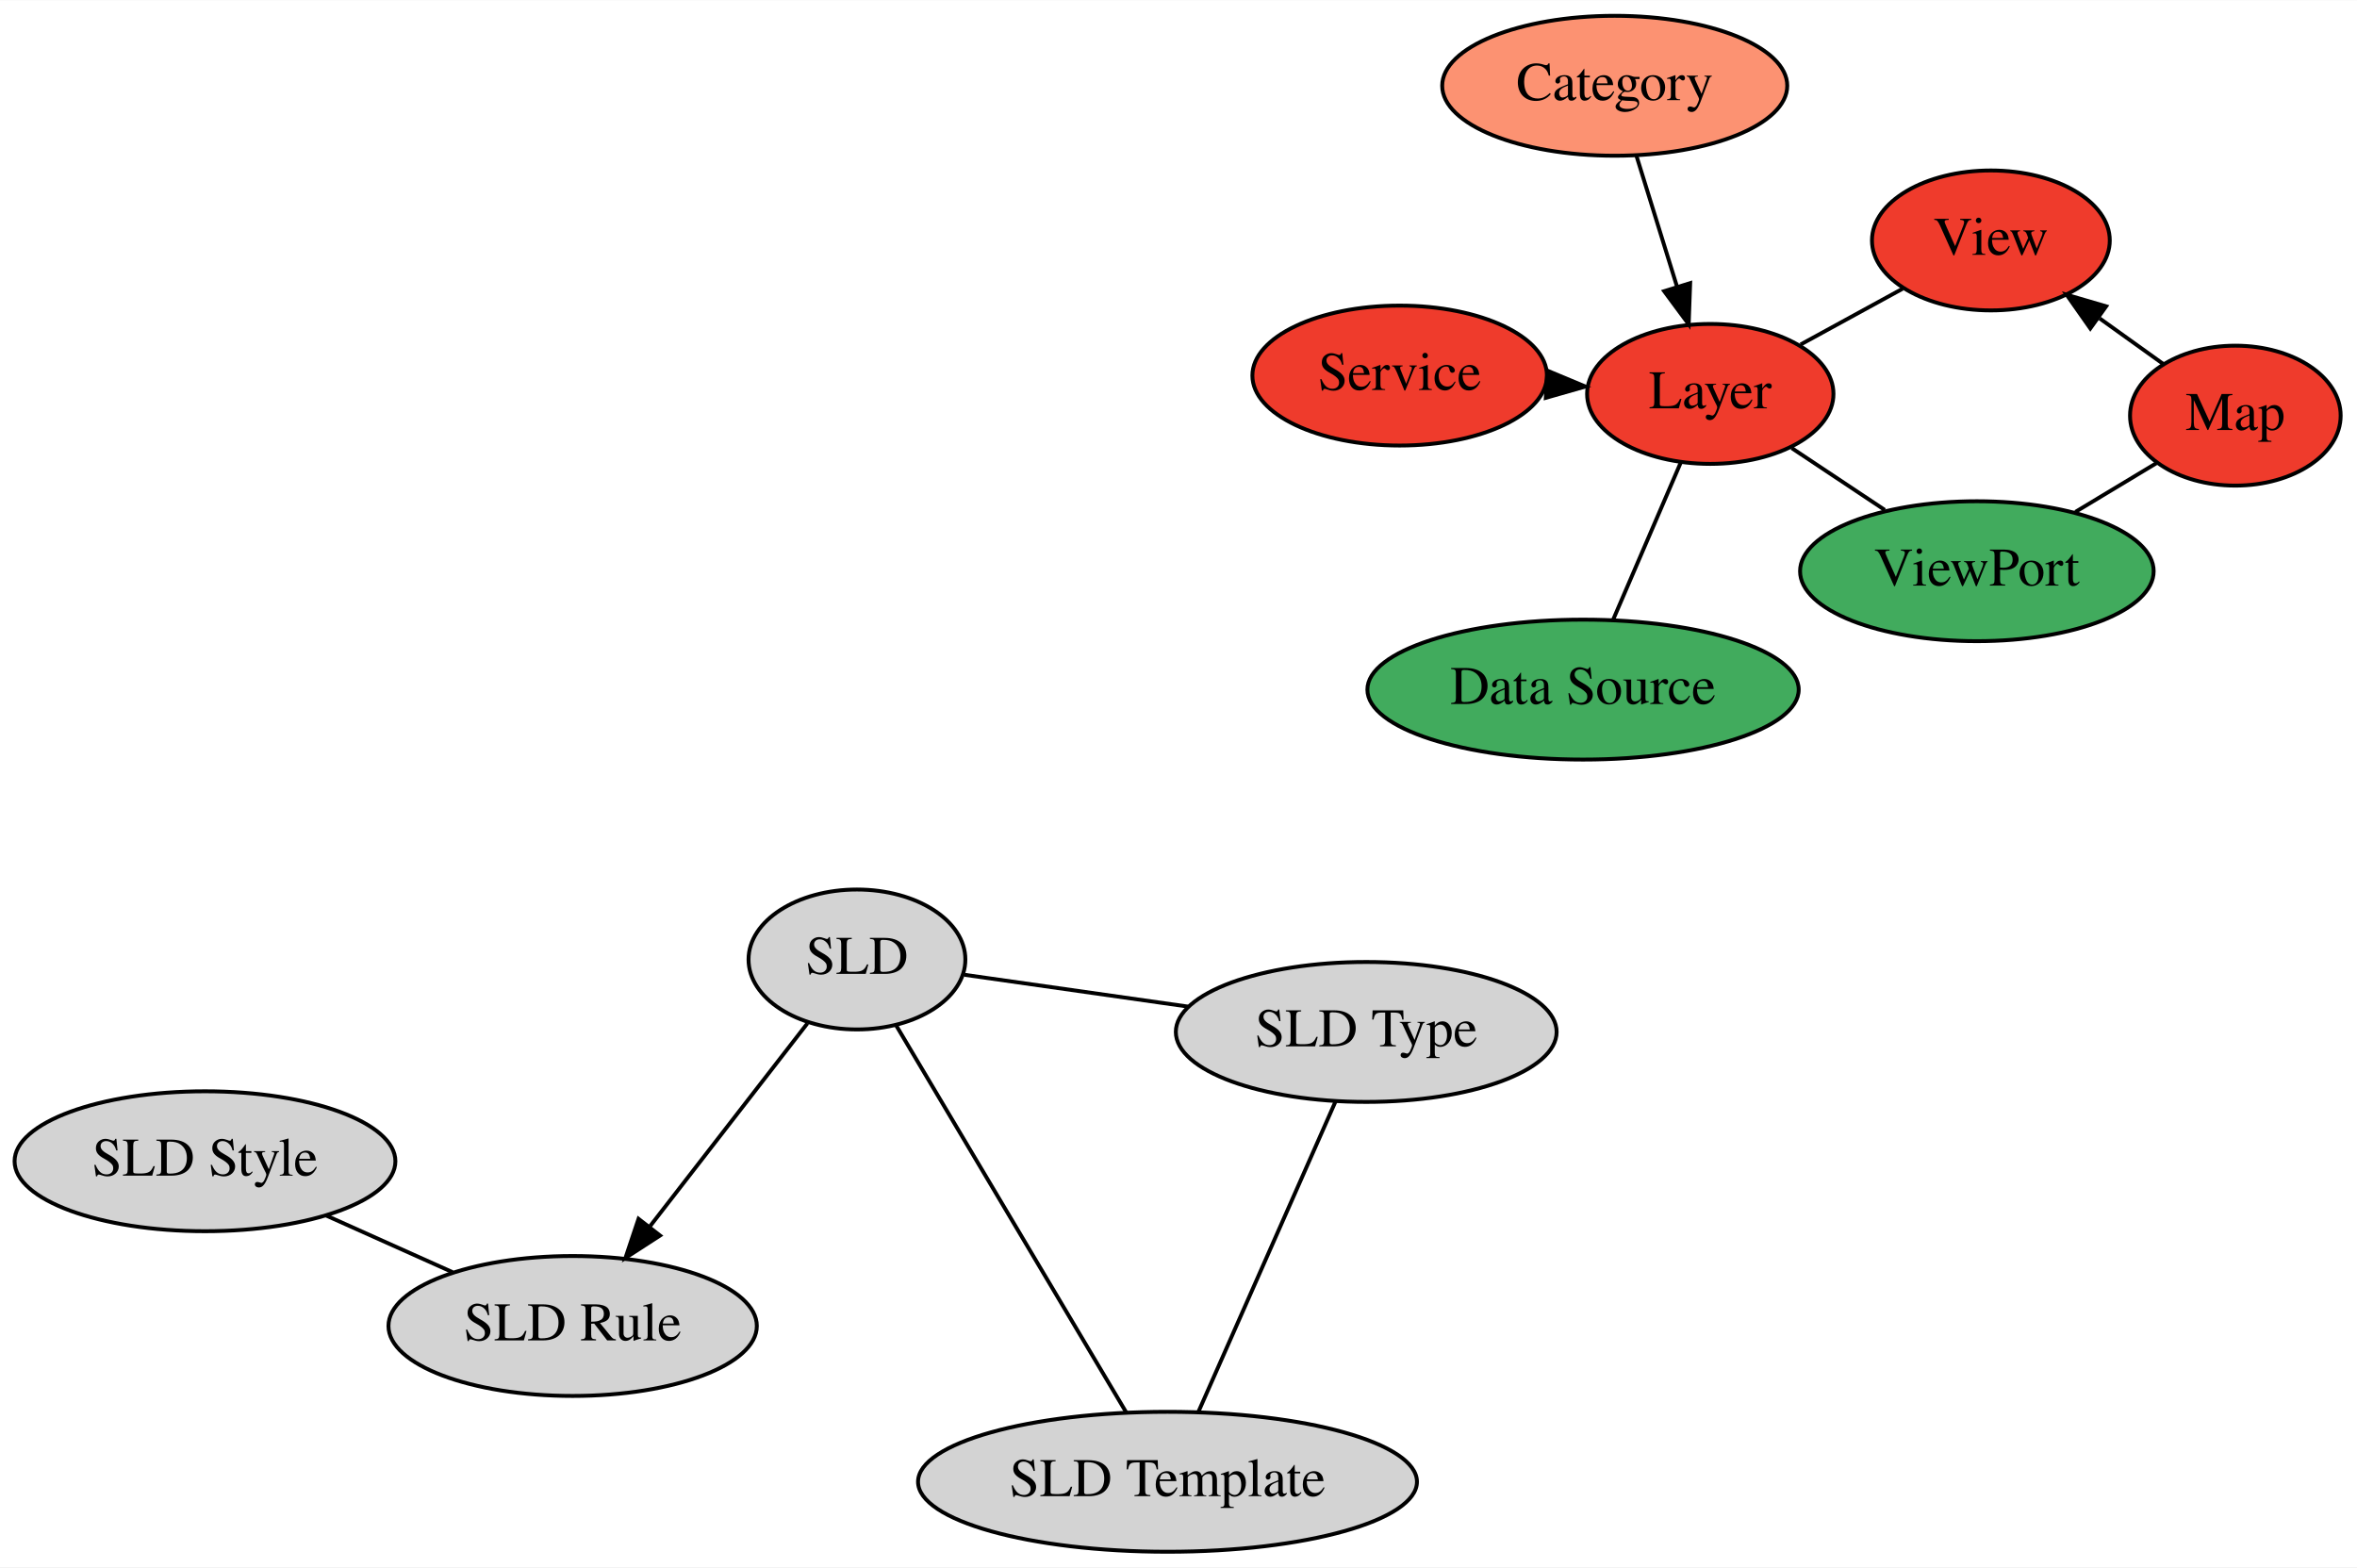
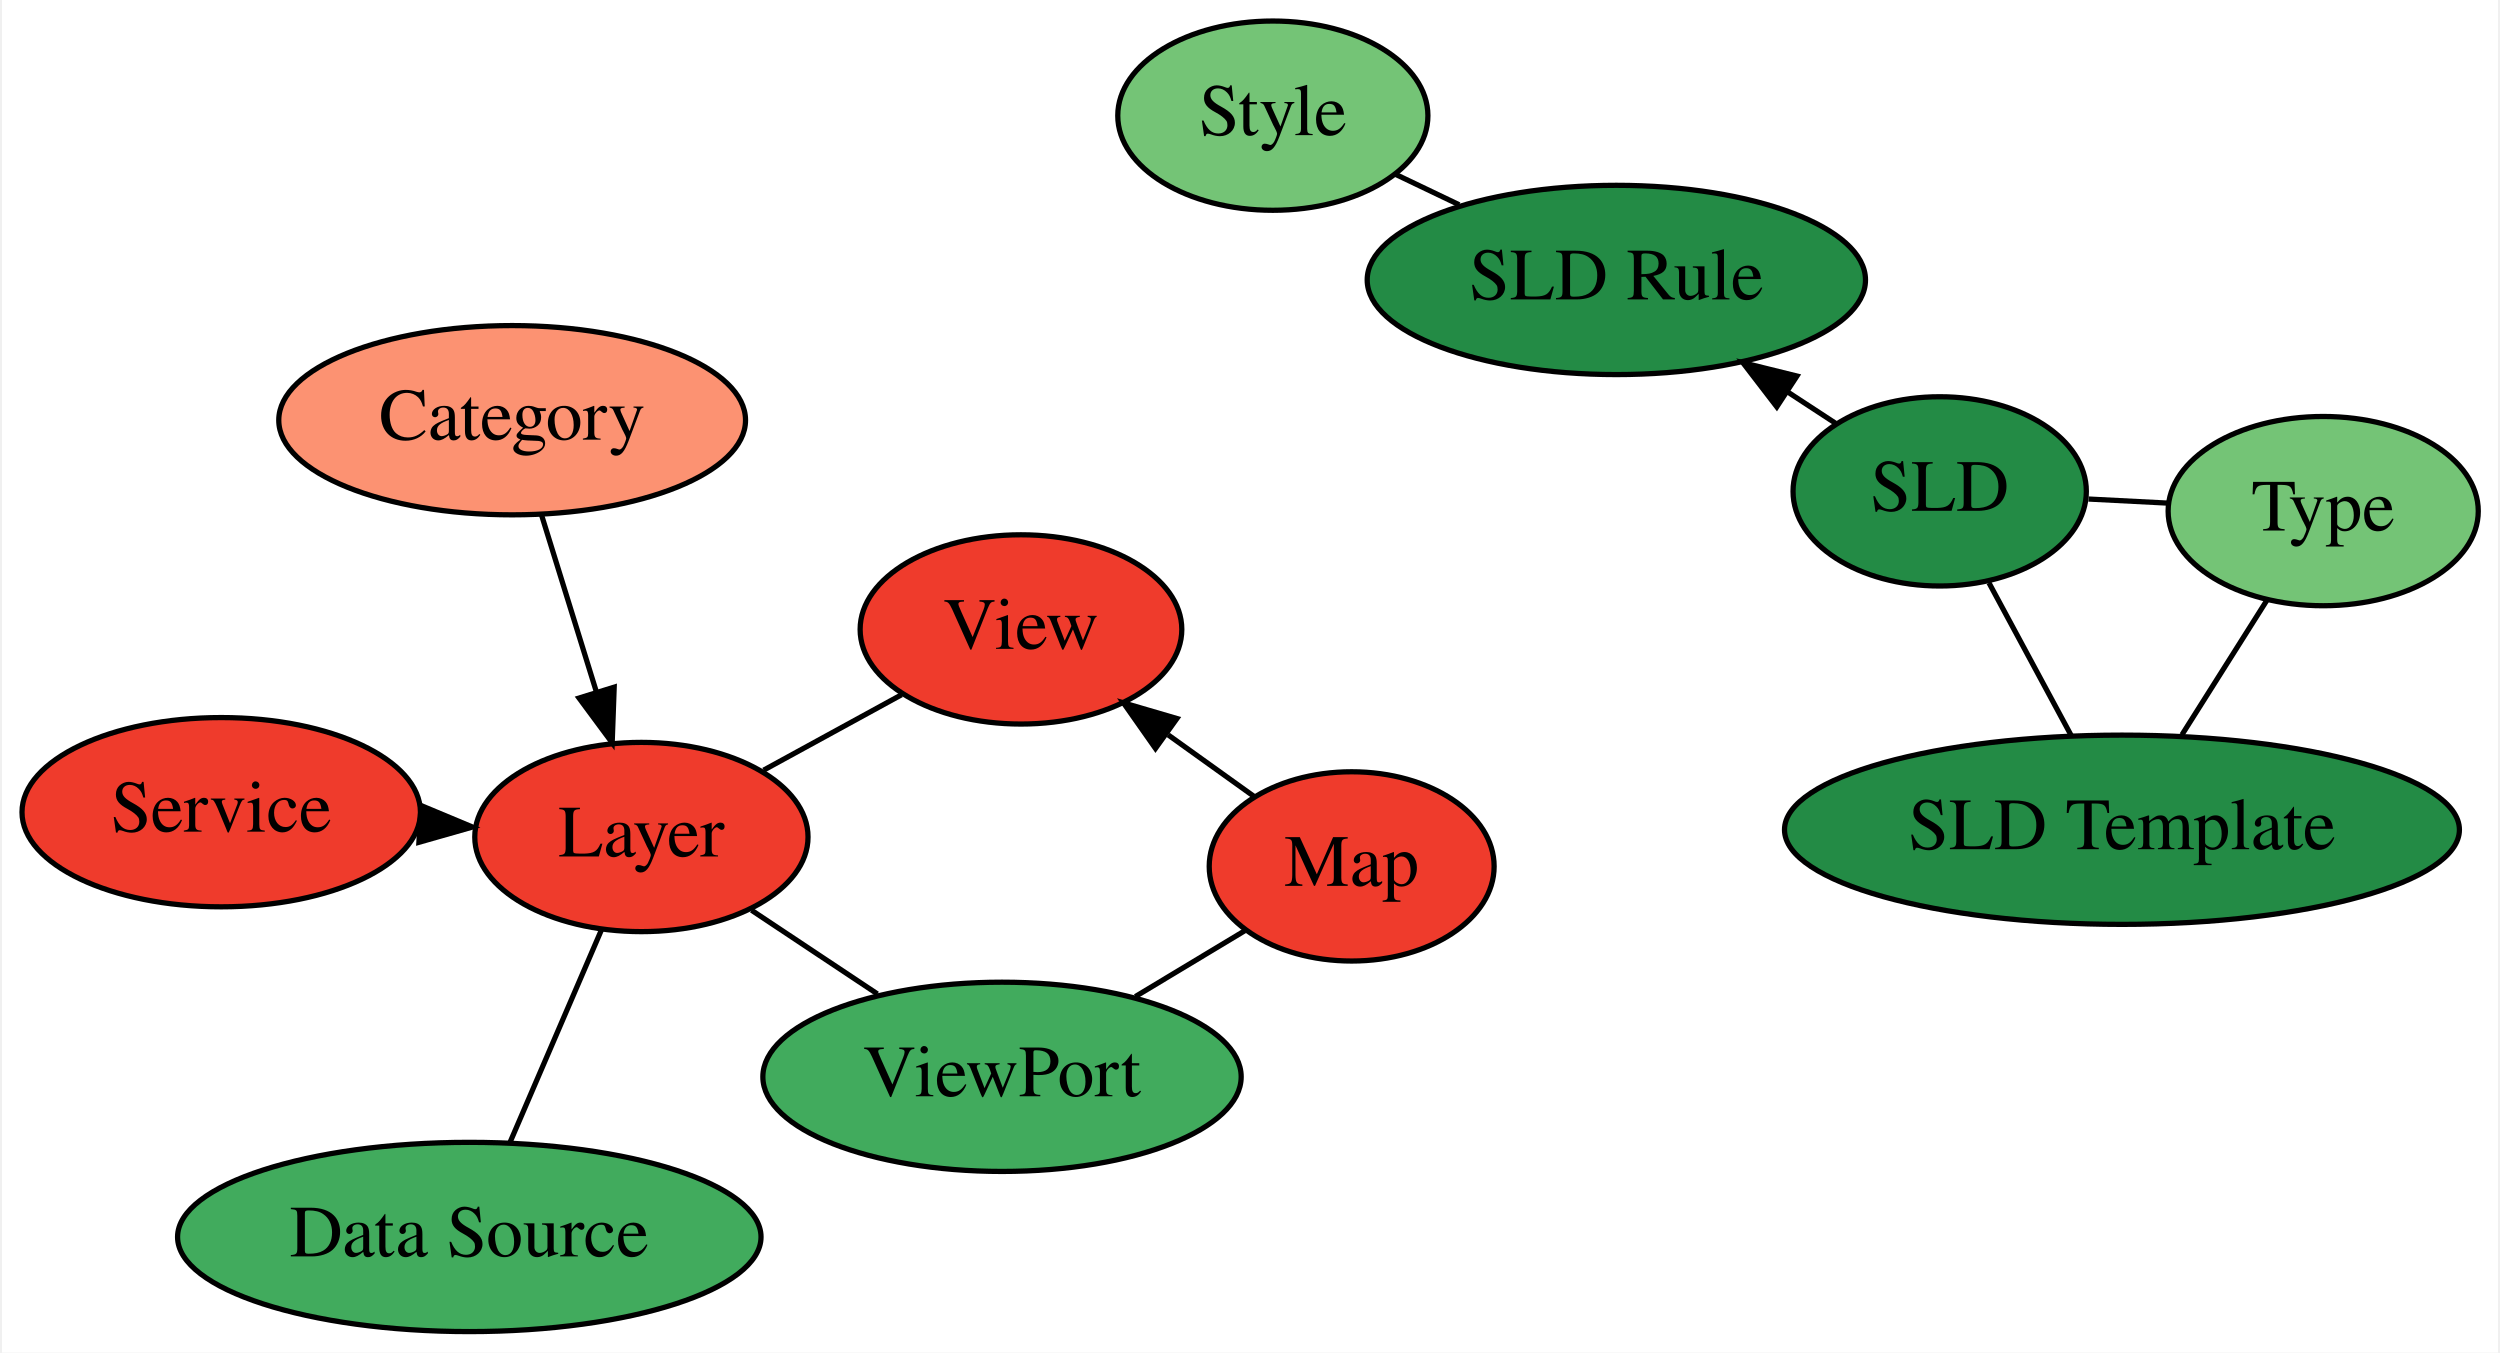
- <svg xmlns="http://www.w3.org/2000/svg" width="606pt" height="403pt" viewBox="0.00 0.00 606.47 403.18">
-   <g id="graph0" class="graph" transform="scale(1 1) rotate(0) translate(206.872 311.824)">
-     <polygon fill="white" stroke="none" points="-206.872,91.352 -206.872,-311.824 399.593,-311.824 399.593,91.352 -206.872,91.352" />
+ <svg xmlns="http://www.w3.org/2000/svg" width="475pt" height="257pt" viewBox="0.00 0.00 474.77 257.29">
+   <g id="graph0" class="graph" transform="scale(1 1) rotate(0) translate(160.428 149.753)">
+     <polygon fill="white" stroke="none" points="-160.428,107.536 -160.428,-149.753 314.343,-149.753 314.343,107.536 -160.428,107.536" />
    <g id="node1" class="node">
-       <ellipse fill="lightgrey" stroke="black" cx="-154.127" cy="-13.118" rx="48.993" ry="18" />
-       <text text-anchor="middle" x="-154.127" y="-9.418" font-family="Times,serif" font-size="14.00">SLD Style</text>
+       <ellipse fill="#74c476" stroke="black" cx="81.301" cy="-127.753" rx="29.497" ry="18" />
+       <text text-anchor="middle" x="81.301" y="-124.053" font-family="Times,serif" font-size="14.00">Style</text>
    </g>
    <g id="node6" class="node">
-       <ellipse fill="lightgrey" stroke="black" cx="-59.526" cy="29.266" rx="47.392" ry="18" />
-       <text text-anchor="middle" x="-59.526" y="32.966" font-family="Times,serif" font-size="14.00">SLD Rule</text>
+       <ellipse fill="#238b45" stroke="black" cx="146.641" cy="-96.503" rx="47.392" ry="18" />
+       <text text-anchor="middle" x="146.641" y="-92.803" font-family="Times,serif" font-size="14.00">SLD Rule</text>
    </g>
    <g id="edge9" class="edge">
-       <path fill="none" stroke="black" d="M-122.889,0.877C-112.448,5.555 -100.823,10.764 -90.409,15.429" />
+       <path fill="none" stroke="black" d="M104.522,-116.648C108.483,-114.753 112.647,-112.762 116.753,-110.798" />
    </g>
    <g id="node2" class="node">
-       <ellipse fill="#ef3b2c" stroke="black" cx="153.268" cy="-215.262" rx="37.894" ry="18" />
-       <text text-anchor="middle" x="153.268" y="-211.562" font-family="Times,serif" font-size="14.00">Service</text>
+       <ellipse fill="#ef3b2c" stroke="black" cx="-118.732" cy="4.738" rx="37.894" ry="18" />
+       <text text-anchor="middle" x="-118.732" y="8.438" font-family="Times,serif" font-size="14.00">Service</text>
    </g>
    <g id="node3" class="node">
-       <ellipse fill="#ef3b2c" stroke="black" cx="233.193" cy="-210.542" rx="31.695" ry="18" />
-       <text text-anchor="middle" x="233.193" y="-206.842" font-family="Times,serif" font-size="14.00">Layer</text>
+       <ellipse fill="#ef3b2c" stroke="black" cx="-38.807" cy="9.458" rx="31.695" ry="18" />
+       <text text-anchor="middle" x="-38.807" y="13.158" font-family="Times,serif" font-size="14.00">Layer</text>
    </g>
    <g id="edge11" class="edge">
-       <path fill="none" stroke="black" d="M190.89,-213.04C190.997,-213.034 191.103,-213.028 191.209,-213.022" />
-       <polygon fill="black" stroke="black" points="191.286,-216.523 201.063,-212.44 190.874,-209.535 191.286,-216.523" />
+       <path fill="none" stroke="black" d="M-81.109,6.96C-81.003,6.966 -80.897,6.972 -80.791,6.978" />
+       <polygon fill="black" stroke="black" points="-80.714,3.477 -70.937,7.56 -81.126,10.464 -80.714,3.477" />
    </g>
    <g id="node7" class="node">
-       <ellipse fill="#41ab5d" stroke="black" cx="301.787" cy="-164.927" rx="45.492" ry="18" />
-       <text text-anchor="middle" x="301.787" y="-161.227" font-family="Times,serif" font-size="14.00">ViewPort</text>
+       <ellipse fill="#41ab5d" stroke="black" cx="29.787" cy="55.073" rx="45.492" ry="18" />
+       <text text-anchor="middle" x="29.787" y="58.773" font-family="Times,serif" font-size="14.00">ViewPort</text>
    </g>
    <g id="edge12" class="edge">
-       <path fill="none" stroke="black" d="M254.146,-196.608C261.711,-191.578 270.302,-185.865 278.085,-180.689" />
+       <path fill="none" stroke="black" d="M-17.854,23.392C-10.289,28.422 -1.698,34.135 6.085,39.311" />
    </g>
    <g id="node11" class="node">
-       <ellipse fill="#ef3b2c" stroke="black" cx="305.392" cy="-250.029" rx="30.595" ry="18" />
-       <text text-anchor="middle" x="305.392" y="-246.329" font-family="Times,serif" font-size="14.00">View</text>
+       <ellipse fill="#ef3b2c" stroke="black" cx="33.392" cy="-30.029" rx="30.595" ry="18" />
+       <text text-anchor="middle" x="33.392" y="-26.329" font-family="Times,serif" font-size="14.00">View</text>
    </g>
    <g id="edge10" class="edge">
-       <path fill="none" stroke="black" d="M256.435,-223.254C264.844,-227.853 274.325,-233.038 282.687,-237.611" />
+       <path fill="none" stroke="black" d="M-15.565,-3.254C-7.156,-7.853 2.325,-13.038 10.687,-17.611" />
    </g>
    <g id="node4" class="node">
-       <ellipse fill="lightgrey" stroke="black" cx="144.667" cy="-46.385" rx="48.993" ry="18" />
-       <text text-anchor="middle" x="144.667" y="-42.684" font-family="Times,serif" font-size="14.00">SLD Type</text>
+       <ellipse fill="#74c476" stroke="black" cx="281.095" cy="-52.533" rx="29.497" ry="18" />
+       <text text-anchor="middle" x="281.095" y="-48.833" font-family="Times,serif" font-size="14.00">Type</text>
    </g>
    <g id="node5" class="node">
-       <ellipse fill="lightgrey" stroke="black" cx="93.534" cy="69.352" rx="64.189" ry="18" />
-       <text text-anchor="middle" x="93.534" y="73.052" font-family="Times,serif" font-size="14.00">SLD Template</text>
+       <ellipse fill="#238b45" stroke="black" cx="242.816" cy="8.077" rx="64.189" ry="18" />
+       <text text-anchor="middle" x="242.816" y="11.777" font-family="Times,serif" font-size="14.00">SLD Template</text>
    </g>
    <g id="edge5" class="edge">
-       <path fill="none" stroke="black" d="M136.79,-28.554C127.209,-6.869 111.127,29.531 101.504,51.311" />
+       <path fill="none" stroke="black" d="M270.433,-35.65C265.389,-27.663 259.361,-18.119 254.225,-9.988" />
    </g>
    <g id="node10" class="node">
-       <ellipse fill="lightgrey" stroke="black" cx="13.627" cy="-65.027" rx="27.895" ry="18" />
-       <text text-anchor="middle" x="13.627" y="-61.327" font-family="Times,serif" font-size="14.00">SLD</text>
+       <ellipse fill="#238b45" stroke="black" cx="208.146" cy="-56.287" rx="27.895" ry="18" />
+       <text text-anchor="middle" x="208.146" y="-52.587" font-family="Times,serif" font-size="14.00">SLD</text>
    </g>
    <g id="edge8" class="edge">
-       <path fill="none" stroke="black" d="M98.836,-52.905C79.646,-55.635 57.973,-58.718 41.287,-61.092" />
+       <path fill="none" stroke="black" d="M251.844,-54.038C246.771,-54.299 241.503,-54.57 236.454,-54.83" />
    </g>
    <g id="edge7" class="edge">
-       <path fill="none" stroke="black" d="M82.923,51.508C67.469,25.52 38.964,-22.417 23.776,-47.959" />
+       <path fill="none" stroke="black" d="M233.159,-9.852C228.27,-18.928 222.36,-29.9 217.512,-38.899" />
    </g>
    <g id="node8" class="node">
-       <ellipse fill="#fc9272" stroke="black" cx="208.607" cy="-289.824" rx="44.393" ry="18" />
-       <text text-anchor="middle" x="208.607" y="-286.124" font-family="Times,serif" font-size="14.00">Category</text>
+       <ellipse fill="#fc9272" stroke="black" cx="-63.393" cy="-69.824" rx="44.393" ry="18" />
+       <text text-anchor="middle" x="-63.393" y="-66.124" font-family="Times,serif" font-size="14.00">Category</text>
    </g>
    <g id="edge3" class="edge">
-       <path fill="none" stroke="black" d="M214.186,-271.833C217.267,-261.9 221.159,-249.349 224.617,-238.196" />
-       <polygon fill="black" stroke="black" points="228.017,-239.049 227.636,-228.461 221.331,-236.976 228.017,-239.049" />
+       <path fill="none" stroke="black" d="M-57.814,-51.833C-54.733,-41.9 -50.841,-29.349 -47.383,-18.196" />
+       <polygon fill="black" stroke="black" points="-43.983,-19.049 -44.364,-8.461 -50.669,-16.976 -43.983,-19.049" />
    </g>
    <g id="node9" class="node">
-       <ellipse fill="#ef3b2c" stroke="black" cx="368.296" cy="-204.951" rx="27.097" ry="18" />
-       <text text-anchor="middle" x="368.296" y="-201.251" font-family="Times,serif" font-size="14.00">Map</text>
+       <ellipse fill="#ef3b2c" stroke="black" cx="96.296" cy="15.049" rx="27.097" ry="18" />
+       <text text-anchor="middle" x="96.296" y="18.749" font-family="Times,serif" font-size="14.00">Map</text>
    </g>
    <g id="edge4" class="edge">
-       <path fill="none" stroke="black" d="M347.98,-192.725C341.409,-188.771 334.04,-184.337 327.151,-180.191" />
+       <path fill="none" stroke="black" d="M75.98,27.275C69.409,31.229 62.04,35.663 55.151,39.809" />
    </g>
    <g id="edge2" class="edge">
-       <path fill="none" stroke="black" d="M349.763,-218.232C344.626,-221.914 338.932,-225.994 333.384,-229.97" />
-       <polygon fill="black" stroke="black" points="330.976,-227.39 324.886,-236.06 335.053,-233.079 330.976,-227.39" />
+       <path fill="none" stroke="black" d="M77.763,1.768C72.626,-1.914 66.932,-5.994 61.384,-9.97" />
+       <polygon fill="black" stroke="black" points="58.976,-7.39 52.886,-16.059 63.053,-13.079 58.976,-7.39" />
    </g>
    <g id="edge6" class="edge">
-       <path fill="none" stroke="black" d="M0.884,-48.603C-10.271,-34.224 -26.664,-13.094 -39.56,3.529" />
-       <polygon fill="black" stroke="black" points="-37.043,5.995 -45.938,11.751 -42.574,1.704 -37.043,5.995" />
+       <path fill="none" stroke="black" d="M188.347,-69.233C185.45,-71.128 182.403,-73.12 179.331,-75.128" />
+       <polygon fill="black" stroke="black" points="177.161,-72.365 170.707,-80.768 180.992,-78.224 177.161,-72.365" />
    </g>
    <g id="node12" class="node">
-       <ellipse fill="#41ab5d" stroke="black" cx="200.456" cy="-134.464" rx="55.491" ry="18" />
-       <text text-anchor="middle" x="200.456" y="-130.764" font-family="Times,serif" font-size="14.00">Data Source</text>
+       <ellipse fill="#41ab5d" stroke="black" cx="-71.544" cy="85.536" rx="55.491" ry="18" />
+       <text text-anchor="middle" x="-71.544" y="89.236" font-family="Times,serif" font-size="14.00">Data Source</text>
    </g>
    <g id="edge1" class="edge">
-       <path fill="none" stroke="black" d="M208.214,-152.494C213.471,-164.709 220.383,-180.773 225.604,-192.905" />
+       <path fill="none" stroke="black" d="M-63.786,67.507C-58.529,55.291 -51.617,39.227 -46.396,27.095" />
    </g>
  </g>
</svg>
